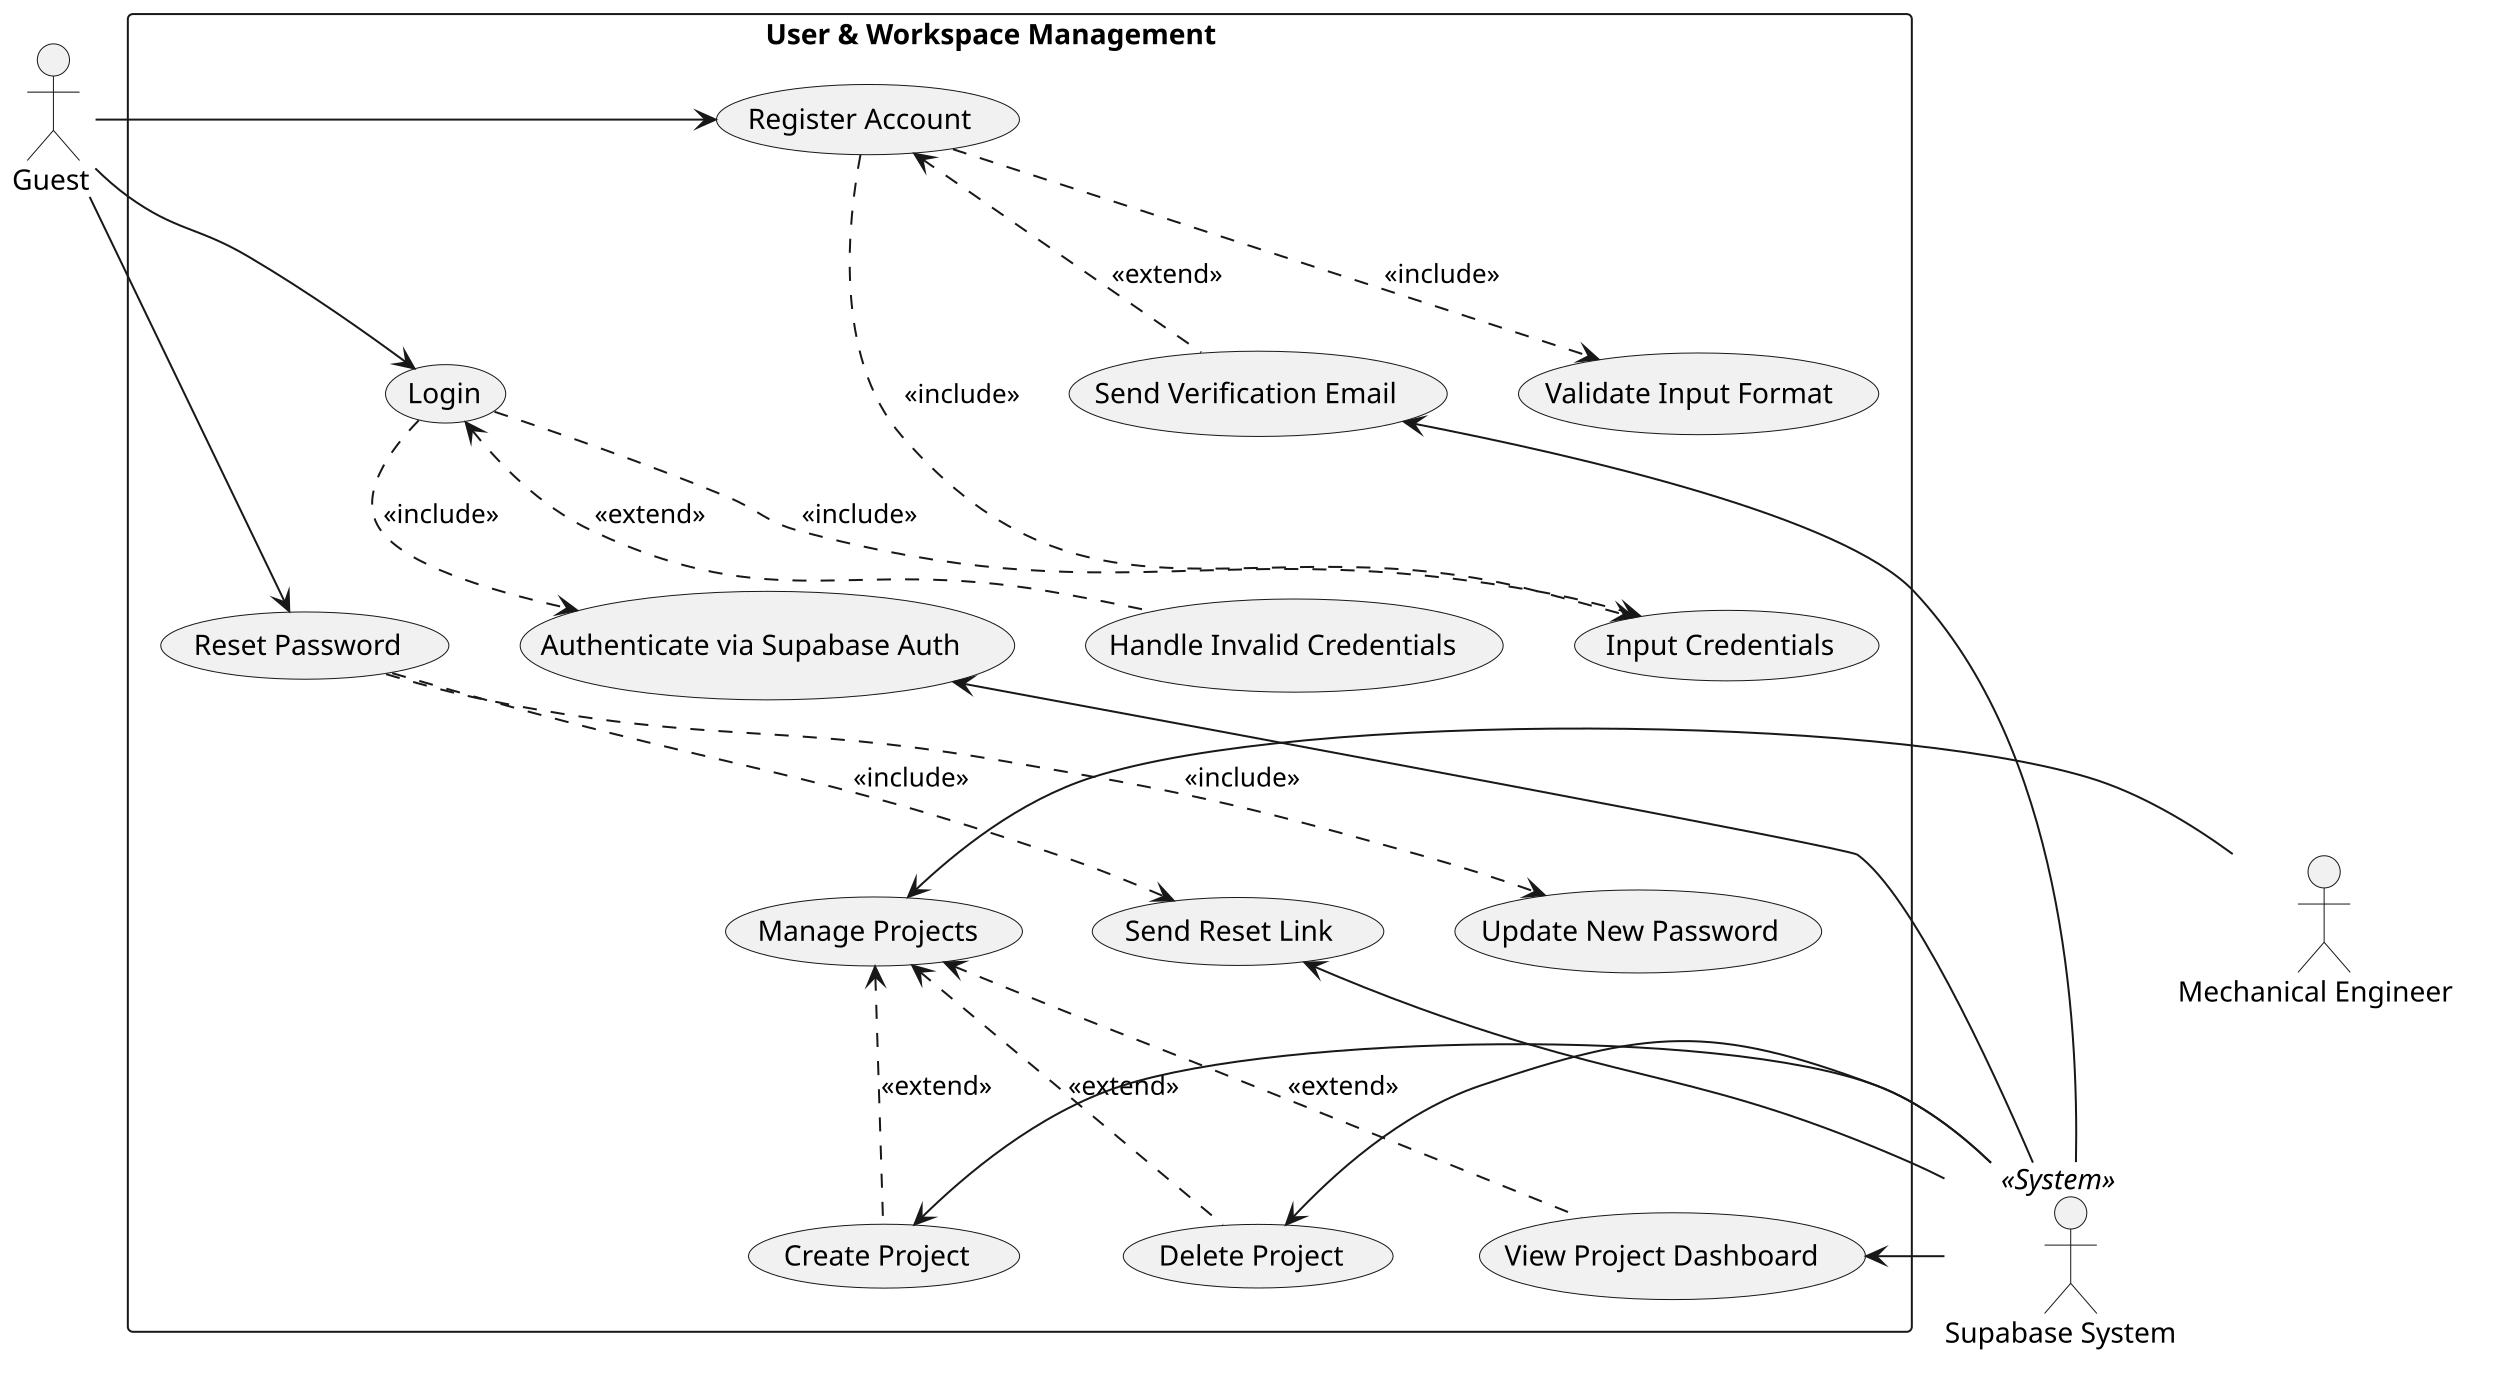
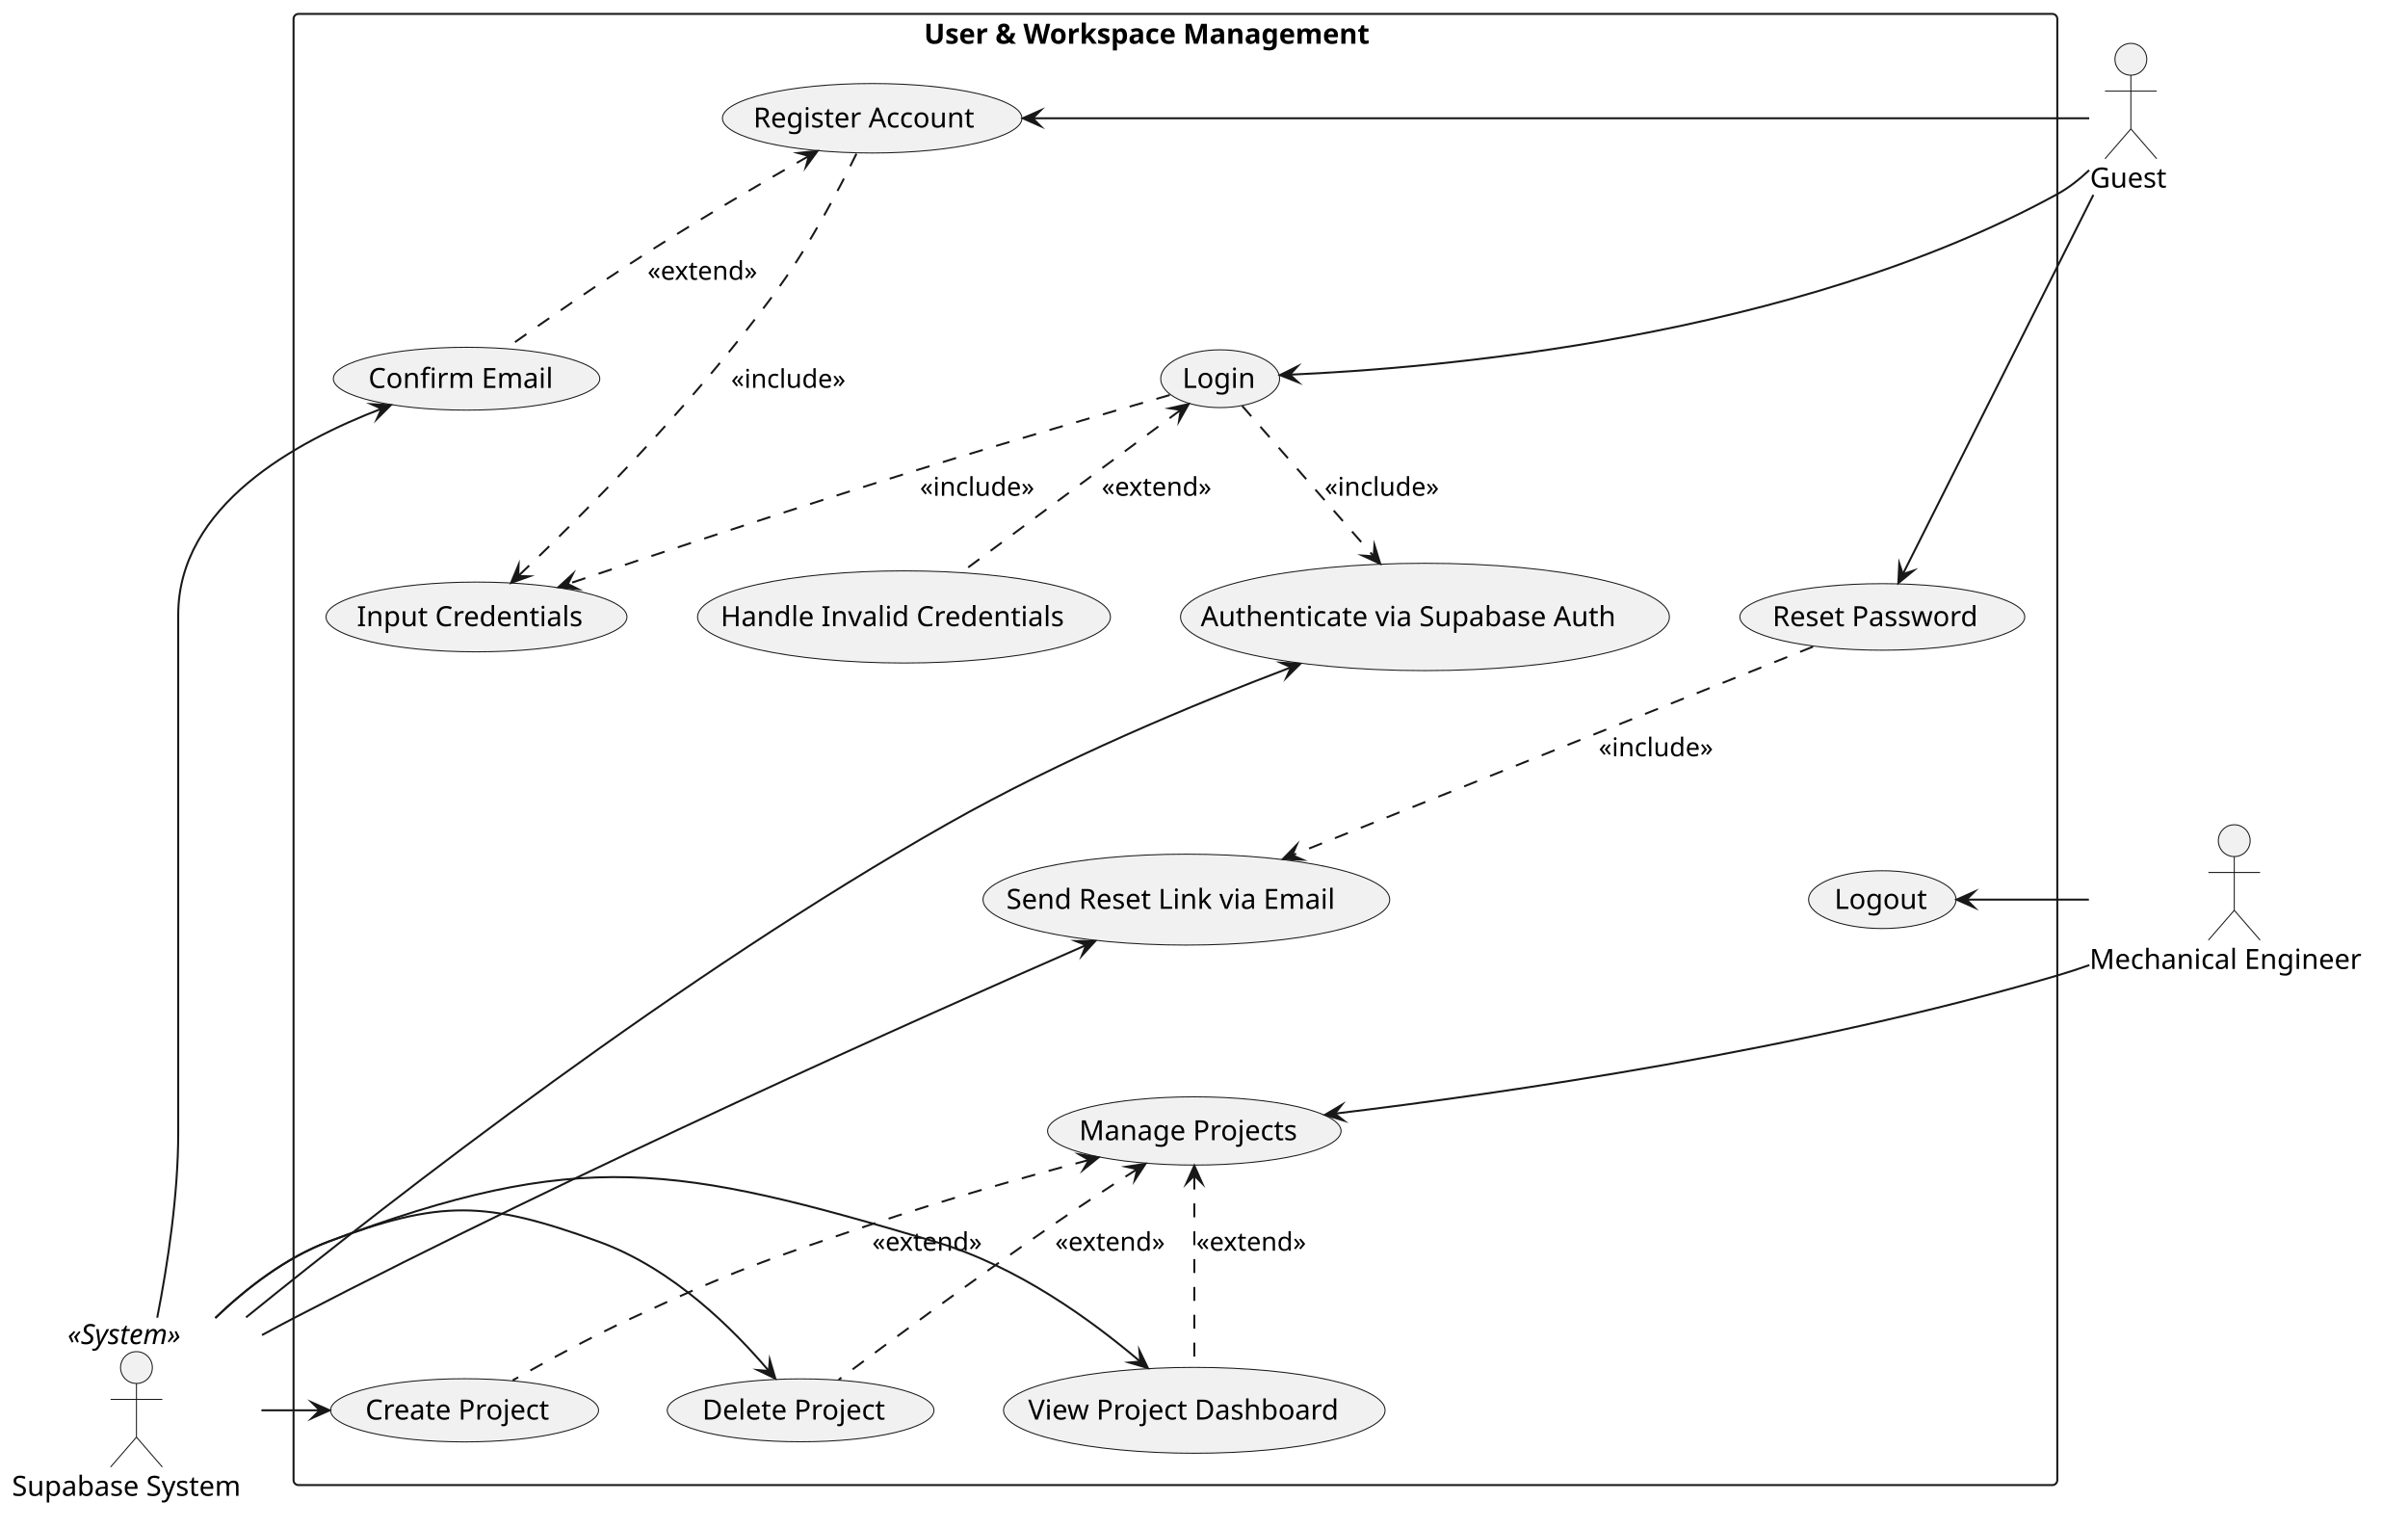
- <svg xmlns="http://www.w3.org/2000/svg" contentStyleType="text/css" data-diagram-type="DESCRIPTION" height="684px" preserveAspectRatio="none" style="width:1243px;height:684px;background:#FFFFFF;" version="1.1" viewBox="0 0 1243 684" width="1243px" zoomAndPan="magnify">
+ <svg xmlns="http://www.w3.org/2000/svg" contentStyleType="text/css" data-diagram-type="DESCRIPTION" height="768px" preserveAspectRatio="none" style="width:1211px;height:768px;background:#FFFFFF;" version="1.1" viewBox="0 0 1211 768" width="1211px" zoomAndPan="magnify">
  <defs />
  <g>
    <g class="cluster" data-qualified-name="User . Workspace Management" data-source-line="7" id="ent0004">
-       <rect fill="none" height="655.16" rx="2.5" ry="2.5" style="stroke:#181818;stroke-width:1;" width="887" x="63.56" y="7" />
-       <text fill="#000000" font-family="sans-serif" font-size="14" font-weight="700" lengthAdjust="spacing" textLength="252.855" x="380.633" y="21.995">User &amp; Workspace Management</text>
+       <rect fill="none" height="739.68" rx="2.5" ry="2.5" style="stroke:#181818;stroke-width:1;" width="887" x="147.63" y="7" />
+       <text fill="#000000" font-family="sans-serif" font-size="14" font-weight="700" lengthAdjust="spacing" textLength="252.855" x="464.703" y="21.995">User &amp; Workspace Management</text>
    </g>
    <g class="entity" data-qualified-name="User . Workspace Management.UC1" data-source-line="8" id="ent0005">
-       <ellipse cx="431.555" cy="59.463" fill="#F1F1F1" rx="75.315" ry="17.463" style="stroke:#181818;stroke-width:0.5;" />
-       <text fill="#000000" font-family="sans-serif" font-size="14" lengthAdjust="spacing" textLength="119.492" x="371.809" y="64.112">Register Account</text>
+       <ellipse cx="438.625" cy="59.463" fill="#F1F1F1" rx="75.315" ry="17.463" style="stroke:#181818;stroke-width:0.5;" />
+       <text fill="#000000" font-family="sans-serif" font-size="14" lengthAdjust="spacing" textLength="119.492" x="378.879" y="64.112">Register Account</text>
    </g>
    <g class="entity" data-qualified-name="User . Workspace Management.UC1_1" data-source-line="9" id="ent0006">
-       <ellipse cx="858.564" cy="320.995" fill="#F1F1F1" rx="75.674" ry="17.535" style="stroke:#181818;stroke-width:0.5;" />
-       <text fill="#000000" font-family="sans-serif" font-size="14" lengthAdjust="spacing" textLength="120.36" x="798.384" y="325.643">Input Credentials</text>
+       <ellipse cx="239.635" cy="310.195" fill="#F1F1F1" rx="75.674" ry="17.535" style="stroke:#181818;stroke-width:0.5;" />
+       <text fill="#000000" font-family="sans-serif" font-size="14" lengthAdjust="spacing" textLength="120.36" x="179.454" y="314.843">Input Credentials</text>
    </g>
-     <g class="entity" data-qualified-name="User . Workspace Management.UC1_2" data-source-line="10" id="ent0007">
-       <ellipse cx="844.556" cy="195.811" fill="#F1F1F1" rx="89.556" ry="20.311" style="stroke:#181818;stroke-width:0.5;" />
-       <text fill="#000000" font-family="sans-serif" font-size="14" lengthAdjust="spacing" textLength="152.735" x="768.188" y="200.46">Validate Input Format</text>
+     <g class="entity" data-qualified-name="User . Workspace Management.UC1_3" data-source-line="10" id="ent0007">
+       <ellipse cx="234.632" cy="190.41" fill="#F1F1F1" rx="67.002" ry="15.8" style="stroke:#181818;stroke-width:0.5;" />
+       <text fill="#000000" font-family="sans-serif" font-size="14" lengthAdjust="spacing" textLength="98.718" x="185.273" y="195.059">Confirm Email</text>
    </g>
-     <g class="entity" data-qualified-name="User . Workspace Management.UC1_3" data-source-line="11" id="ent0008">
-       <ellipse cx="625.564" cy="195.811" fill="#F1F1F1" rx="94.004" ry="21.201" style="stroke:#181818;stroke-width:0.5;" />
-       <text fill="#000000" font-family="sans-serif" font-size="14" lengthAdjust="spacing" textLength="162.75" x="544.189" y="200.459">Send Verification Email</text>
+     <g class="entity" data-qualified-name="User . Workspace Management.UC2" data-source-line="12" id="ent0008">
+       <ellipse cx="613.63" cy="190.414" fill="#F1F1F1" rx="29.88" ry="14.524" style="stroke:#181818;stroke-width:0.5;" />
+       <text fill="#000000" font-family="sans-serif" font-size="14" lengthAdjust="spacing" textLength="38.015" x="594.623" y="195.062">Login</text>
    </g>
-     <g class="entity" data-qualified-name="User . Workspace Management.UC2" data-source-line="13" id="ent0009">
-       <ellipse cx="221.56" cy="195.814" fill="#F1F1F1" rx="29.88" ry="14.524" style="stroke:#181818;stroke-width:0.5;" />
-       <text fill="#000000" font-family="sans-serif" font-size="14" lengthAdjust="spacing" textLength="38.015" x="202.553" y="200.462">Login</text>
+     <g class="entity" data-qualified-name="User . Workspace Management.UC2_1" data-source-line="13" id="ent0009">
+       <ellipse cx="716.629" cy="310.194" fill="#F1F1F1" rx="122.919" ry="26.984" style="stroke:#181818;stroke-width:0.5;" />
+       <text fill="#000000" font-family="sans-serif" font-size="14" lengthAdjust="spacing" textLength="225.572" x="603.843" y="314.842">Authenticate via Supabase Auth</text>
    </g>
-     <g class="entity" data-qualified-name="User . Workspace Management.UC2_1" data-source-line="14" id="ent0010">
-       <ellipse cx="381.559" cy="320.994" fill="#F1F1F1" rx="122.919" ry="26.984" style="stroke:#181818;stroke-width:0.5;" />
-       <text fill="#000000" font-family="sans-serif" font-size="14" lengthAdjust="spacing" textLength="225.572" x="268.773" y="325.642">Authenticate via Supabase Auth</text>
+     <g class="entity" data-qualified-name="User . Workspace Management.UC2_2" data-source-line="14" id="ent0010">
+       <ellipse cx="454.628" cy="310.186" fill="#F1F1F1" rx="103.829" ry="23.166" style="stroke:#181818;stroke-width:0.5;" />
+       <text fill="#000000" font-family="sans-serif" font-size="14" lengthAdjust="spacing" textLength="184.461" x="362.398" y="314.834">Handle Invalid Credentials</text>
    </g>
-     <g class="entity" data-qualified-name="User . Workspace Management.UC2_2" data-source-line="15" id="ent0011">
-       <ellipse cx="643.558" cy="320.986" fill="#F1F1F1" rx="103.829" ry="23.166" style="stroke:#181818;stroke-width:0.5;" />
-       <text fill="#000000" font-family="sans-serif" font-size="14" lengthAdjust="spacing" textLength="184.461" x="551.328" y="325.634">Handle Invalid Credentials</text>
+     <g class="entity" data-qualified-name="User . Workspace Management.UC3" data-source-line="16" id="ent0011">
+       <ellipse cx="946.63" cy="310.186" fill="#F1F1F1" rx="71.629" ry="16.726" style="stroke:#181818;stroke-width:0.5;" />
+       <text fill="#000000" font-family="sans-serif" font-size="14" lengthAdjust="spacing" textLength="110.455" x="891.402" y="314.834">Reset Password</text>
    </g>
-     <g class="entity" data-qualified-name="User . Workspace Management.UC3" data-source-line="17" id="ent0012">
-       <ellipse cx="151.56" cy="320.986" fill="#F1F1F1" rx="71.629" ry="16.726" style="stroke:#181818;stroke-width:0.5;" />
-       <text fill="#000000" font-family="sans-serif" font-size="14" lengthAdjust="spacing" textLength="110.455" x="96.332" y="325.634">Reset Password</text>
+     <g class="entity" data-qualified-name="User . Workspace Management.UC3_1" data-source-line="17" id="ent0012">
+       <ellipse cx="596.627" cy="452.315" fill="#F1F1F1" rx="102.277" ry="22.855" style="stroke:#181818;stroke-width:0.5;" />
+       <text fill="#000000" font-family="sans-serif" font-size="14" lengthAdjust="spacing" textLength="181.064" x="506.095" y="456.964">Send Reset Link via Email</text>
    </g>
-     <g class="entity" data-qualified-name="User . Workspace Management.UC3_1" data-source-line="18" id="ent0013">
-       <ellipse cx="615.562" cy="463.126" fill="#F1F1F1" rx="72.482" ry="16.896" style="stroke:#181818;stroke-width:0.5;" />
-       <text fill="#000000" font-family="sans-serif" font-size="14" lengthAdjust="spacing" textLength="112.567" x="559.279" y="467.775">Send Reset Link</text>
+     <g class="entity" data-qualified-name="User . Workspace Management.UC6" data-source-line="19" id="ent0013">
+       <ellipse cx="946.628" cy="452.324" fill="#F1F1F1" rx="37.068" ry="14.524" style="stroke:#181818;stroke-width:0.5;" />
+       <text fill="#000000" font-family="sans-serif" font-size="14" lengthAdjust="spacing" textLength="48.18" x="922.538" y="456.972">Logout</text>
    </g>
-     <g class="entity" data-qualified-name="User . Workspace Management.UC3_2" data-source-line="19" id="ent0014">
-       <ellipse cx="814.56" cy="463.126" fill="#F1F1F1" rx="91.18" ry="20.636" style="stroke:#181818;stroke-width:0.5;" />
-       <text fill="#000000" font-family="sans-serif" font-size="14" lengthAdjust="spacing" textLength="156.406" x="736.356" y="467.774">Update New Password</text>
+     <g class="entity" data-qualified-name="User . Workspace Management.UC4" data-source-line="21" id="ent0014">
+       <ellipse cx="600.631" cy="568.63" fill="#F1F1F1" rx="73.801" ry="17.16" style="stroke:#181818;stroke-width:0.5;" />
+       <text fill="#000000" font-family="sans-serif" font-size="14" lengthAdjust="spacing" textLength="115.808" x="542.727" y="573.279">Manage Projects</text>
    </g>
-     <g class="entity" data-qualified-name="User . Workspace Management.UC4" data-source-line="21" id="ent0015">
-       <ellipse cx="434.561" cy="463.13" fill="#F1F1F1" rx="73.801" ry="17.16" style="stroke:#181818;stroke-width:0.5;" />
-       <text fill="#000000" font-family="sans-serif" font-size="14" lengthAdjust="spacing" textLength="115.808" x="376.657" y="467.779">Manage Projects</text>
+     <g class="entity" data-qualified-name="User . Workspace Management.UC4_1" data-source-line="22" id="ent0015">
+       <ellipse cx="233.633" cy="709.088" fill="#F1F1F1" rx="67.393" ry="15.879" style="stroke:#181818;stroke-width:0.5;" />
+       <text fill="#000000" font-family="sans-serif" font-size="14" lengthAdjust="spacing" textLength="99.73" x="183.768" y="713.737">Create Project</text>
    </g>
-     <g class="entity" data-qualified-name="User . Workspace Management.UC4_1" data-source-line="22" id="ent0016">
-       <ellipse cx="439.563" cy="624.568" fill="#F1F1F1" rx="67.393" ry="15.879" style="stroke:#181818;stroke-width:0.5;" />
-       <text fill="#000000" font-family="sans-serif" font-size="14" lengthAdjust="spacing" textLength="99.73" x="389.698" y="629.217">Create Project</text>
+     <g class="entity" data-qualified-name="User . Workspace Management.UC4_3" data-source-line="23" id="ent0016">
+       <ellipse cx="402.633" cy="709.095" fill="#F1F1F1" rx="67.073" ry="15.815" style="stroke:#181818;stroke-width:0.5;" />
+       <text fill="#000000" font-family="sans-serif" font-size="14" lengthAdjust="spacing" textLength="98.902" x="353.182" y="713.743">Delete Project</text>
    </g>
-     <g class="entity" data-qualified-name="User . Workspace Management.UC4_3" data-source-line="23" id="ent0017">
-       <ellipse cx="625.563" cy="624.575" fill="#F1F1F1" rx="67.073" ry="15.815" style="stroke:#181818;stroke-width:0.5;" />
-       <text fill="#000000" font-family="sans-serif" font-size="14" lengthAdjust="spacing" textLength="98.902" x="576.112" y="629.223">Delete Project</text>
-     </g>
-     <g class="entity" data-qualified-name="User . Workspace Management.UC4_4" data-source-line="24" id="ent0018">
-       <ellipse cx="831.557" cy="624.569" fill="#F1F1F1" rx="95.947" ry="21.589" style="stroke:#181818;stroke-width:0.5;" />
-       <text fill="#000000" font-family="sans-serif" font-size="14" lengthAdjust="spacing" textLength="167.084" x="748.015" y="629.218">View Project Dashboard</text>
+     <g class="entity" data-qualified-name="User . Workspace Management.UC4_4" data-source-line="24" id="ent0017">
+       <ellipse cx="600.627" cy="709.089" fill="#F1F1F1" rx="95.947" ry="21.589" style="stroke:#181818;stroke-width:0.5;" />
+       <text fill="#000000" font-family="sans-serif" font-size="14" lengthAdjust="spacing" textLength="167.084" x="517.085" y="713.738">View Project Dashboard</text>
    </g>
    <g class="entity" data-qualified-name="guest" data-source-line="3" id="ent0001">
-       <ellipse cx="26.559" cy="29.81" fill="#F1F1F1" rx="8" ry="8" style="stroke:#181818;stroke-width:0.5;" />
-       <path d="M26.559,37.81 L26.559,64.81 M13.559,45.81 L39.559,45.81 M26.559,64.81 L13.559,79.81 M26.559,64.81 L39.559,79.81" fill="none" style="stroke:#181818;stroke-width:0.5;" />
-       <text fill="#000000" font-family="sans-serif" font-size="14" lengthAdjust="spacing" textLength="41.118" x="6" y="94.305">Guest</text>
+       <ellipse cx="1071.629" cy="29.81" fill="#F1F1F1" rx="8" ry="8" style="stroke:#181818;stroke-width:0.5;" />
+       <path d="M1071.629,37.81 L1071.629,64.81 M1058.629,45.81 L1084.629,45.81 M1071.629,64.81 L1058.629,79.81 M1071.629,64.81 L1084.629,79.81" fill="none" style="stroke:#181818;stroke-width:0.5;" />
+       <text fill="#000000" font-family="sans-serif" font-size="14" lengthAdjust="spacing" textLength="41.118" x="1051.07" y="94.305">Guest</text>
    </g>
    <g class="entity" data-qualified-name="eng" data-source-line="4" id="ent0002">
-       <ellipse cx="1155.556" cy="433.48" fill="#F1F1F1" rx="8" ry="8" style="stroke:#181818;stroke-width:0.5;" />
-       <path d="M1155.556,441.48 L1155.556,468.48 M1142.556,449.48 L1168.556,449.48 M1155.556,468.48 L1142.556,483.48 M1155.556,468.48 L1168.556,483.48" fill="none" style="stroke:#181818;stroke-width:0.5;" />
-       <text fill="#000000" font-family="sans-serif" font-size="14" lengthAdjust="spacing" textLength="145.571" x="1082.77" y="497.975">Mechanical Engineer</text>
+       <ellipse cx="1123.626" cy="422.68" fill="#F1F1F1" rx="8" ry="8" style="stroke:#181818;stroke-width:0.5;" />
+       <path d="M1123.626,430.68 L1123.626,457.68 M1110.626,438.68 L1136.626,438.68 M1123.626,457.68 L1110.626,472.68 M1123.626,457.68 L1136.626,472.68" fill="none" style="stroke:#181818;stroke-width:0.5;" />
+       <text fill="#000000" font-family="sans-serif" font-size="14" lengthAdjust="spacing" textLength="145.571" x="1050.84" y="487.175">Mechanical Engineer</text>
    </g>
    <g class="entity" data-qualified-name="supa" data-source-line="5" id="ent0003">
-       <ellipse cx="1029.557" cy="603.067" fill="#F1F1F1" rx="8" ry="8" style="stroke:#181818;stroke-width:0.5;" />
-       <path d="M1029.557,611.067 L1029.557,638.067 M1016.557,619.067 L1042.557,619.067 M1029.557,638.067 L1016.557,653.067 M1029.557,638.067 L1042.557,653.067" fill="none" style="stroke:#181818;stroke-width:0.5;" />
-       <text fill="#000000" font-family="sans-serif" font-size="14" lengthAdjust="spacing" textLength="125.255" x="966.93" y="667.562">Supabase System</text>
-       <text fill="#000000" font-family="sans-serif" font-size="14" font-style="italic" lengthAdjust="spacing" textLength="69.337" x="994.889" y="591.265">«System»</text>
+       <ellipse cx="68.627" cy="687.587" fill="#F1F1F1" rx="8" ry="8" style="stroke:#181818;stroke-width:0.5;" />
+       <path d="M68.627,695.587 L68.627,722.587 M55.627,703.587 L81.627,703.587 M68.627,722.587 L55.627,737.587 M68.627,722.587 L81.627,737.587" fill="none" style="stroke:#181818;stroke-width:0.5;" />
+       <text fill="#000000" font-family="sans-serif" font-size="14" lengthAdjust="spacing" textLength="125.255" x="6" y="752.082">Supabase System</text>
+       <text fill="#000000" font-family="sans-serif" font-size="14" font-style="italic" lengthAdjust="spacing" textLength="69.337" x="33.959" y="675.785">«System»</text>
    </g>
-     <g class="link" data-entity-1="ent0001" data-entity-2="ent0005" data-link-type="dependency" data-source-line="31" id="lnk22">
-       <path d="M47.52,59.46 C150.28,59.46 248.04,59.46 350.8,59.46" fill="none" id="guest-to-UC1" style="stroke:#181818;stroke-width:1;" />
-       <polygon fill="#181818" points="355.8,59.46,346.8,55.46,350.8,59.46,346.8,63.46,355.8,59.46" style="stroke:#181818;stroke-width:1;stroke-linejoin:miter;stroke-miterlimit:10;" />
+     <g class="link" data-entity-1="ent0001" data-entity-2="ent0005" data-link-type="dependency" data-source-line="32" id="lnk22">
+       <path d="M1050.68,59.46 C871.9,59.46 698.13,59.46 519.35,59.46" fill="none" id="guest-to-UC1" style="stroke:#181818;stroke-width:1;" />
+       <polygon fill="#181818" points="514.35,59.46,523.35,63.46,519.35,59.46,523.35,55.46,514.35,59.46" style="stroke:#181818;stroke-width:1;stroke-linejoin:miter;stroke-miterlimit:10;" />
    </g>
-     <g class="link" data-entity-1="ent0005" data-entity-2="ent0006" data-link-type="dependency" data-source-line="32" id="lnk23">
-       <path d="M427.82,77.03 C421.77,108.51 413.77,177.34 448.56,217.01 C543.87,325.69 624.66,257.64 764.56,294.01 C780.13,298.06 792.262,301.344 807.442,305.554" fill="none" id="UC1-to-UC1_1" style="stroke:#181818;stroke-width:1;stroke-dasharray:7,7;" />
-       <polygon fill="#181818" points="812.26,306.89,804.656,300.63,807.442,305.554,802.518,308.339,812.26,306.89" style="stroke:#181818;stroke-width:1;stroke-linejoin:miter;stroke-miterlimit:10;" />
-       <text fill="#000000" font-family="sans-serif" font-size="13" lengthAdjust="spacing" textLength="63.007" x="449.56" y="200.377">«include»</text>
+     <g class="link" data-entity-1="ent0005" data-entity-2="ent0006" data-link-type="dependency" data-source-line="33" id="lnk23">
+       <path d="M430.71,77.29 C422.14,94.8 407.54,122.66 391.63,144.61 C348.69,203.8 290.471,261.383 260.651,289.613" fill="none" id="UC1-to-UC1_1" style="stroke:#181818;stroke-width:1;stroke-dasharray:7,7;" />
+       <polygon fill="#181818" points="257.02,293.05,266.306,289.767,260.651,289.613,260.806,283.958,257.02,293.05" style="stroke:#181818;stroke-width:1;stroke-linejoin:miter;stroke-miterlimit:10;" />
+       <text fill="#000000" font-family="sans-serif" font-size="13" lengthAdjust="spacing" textLength="63.007" x="367.68" y="194.977">«include»</text>
    </g>
-     <g class="link" data-entity-1="ent0005" data-entity-2="ent0007" data-link-type="dependency" data-source-line="33" id="lnk24">
-       <path d="M473.82,74.21 C550.6,99.18 707.895,150.353 789.955,177.043" fill="none" id="UC1-to-UC1_2" style="stroke:#181818;stroke-width:1;stroke-dasharray:7,7;" />
-       <polygon fill="#181818" points="794.71,178.59,787.389,172.002,789.955,177.043,784.914,179.61,794.71,178.59" style="stroke:#181818;stroke-width:1;stroke-linejoin:miter;stroke-miterlimit:10;" />
-       <text fill="#000000" font-family="sans-serif" font-size="13" lengthAdjust="spacing" textLength="63.007" x="688.2" y="140.677">«include»</text>
+     <g class="link" data-entity-1="ent0005" data-entity-2="ent0007" data-link-type="dependency" data-source-line="34" id="lnk24">
+       <path d="M406.787,78.417 C383.487,91.707 353.69,109.1 324.63,127.61 C300.17,143.18 272.8,162.22 254.73,175.01" fill="none" id="UC1-backto-UC1_3" style="stroke:#181818;stroke-width:1;stroke-dasharray:7,7;" />
+       <polygon fill="#181818" points="411.13,75.94,401.33,76.925,406.787,78.417,405.294,83.874,411.13,75.94" style="stroke:#181818;stroke-width:1;stroke-linejoin:miter;stroke-miterlimit:10;" />
+       <text fill="#000000" font-family="sans-serif" font-size="13" lengthAdjust="spacing" textLength="61.185" x="325.63" y="140.677">«extend»</text>
    </g>
-     <g class="link" data-entity-1="ent0005" data-entity-2="ent0008" data-link-type="dependency" data-source-line="34" id="lnk25">
-       <path d="M458.691,79.246 C494.321,103.916 558.63,148.46 597.24,175.2" fill="none" id="UC1-backto-UC1_3" style="stroke:#181818;stroke-width:1;stroke-dasharray:7,7;" />
-       <polygon fill="#181818" points="454.58,76.4,459.702,84.812,458.691,79.246,464.257,78.235,454.58,76.4" style="stroke:#181818;stroke-width:1;stroke-linejoin:miter;stroke-miterlimit:10;" />
-       <text fill="#000000" font-family="sans-serif" font-size="13" lengthAdjust="spacing" textLength="61.185" x="552.64" y="140.677">«extend»</text>
+     <g class="link" data-entity-1="ent0001" data-entity-2="ent0008" data-link-type="dependency" data-source-line="36" id="lnk25">
+       <path d="M1050.67,85.57 C1045.82,90.14 1040.38,94.46 1034.63,97.61 C901.76,170.37 720.665,185.243 648.685,188.373" fill="none" id="guest-to-UC2" style="stroke:#181818;stroke-width:1;" />
+       <polygon fill="#181818" points="643.69,188.59,652.855,192.195,648.685,188.373,652.508,184.203,643.69,188.59" style="stroke:#181818;stroke-width:1;stroke-linejoin:miter;stroke-miterlimit:10;" />
    </g>
-     <g class="link" data-entity-1="ent0001" data-entity-2="ent0009" data-link-type="dependency" data-source-line="36" id="lnk26">
-       <path d="M47.39,83.72 C52.41,88.64 57.95,93.56 63.56,97.61 C87.73,115.06 97.87,112.47 123.56,127.61 C153.78,145.41 183.056,166.233 202.016,180.213" fill="none" id="guest-to-UC2" style="stroke:#181818;stroke-width:1;" />
-       <polygon fill="#181818" points="206.04,183.18,201.17,174.619,202.016,180.213,196.422,181.058,206.04,183.18" style="stroke:#181818;stroke-width:1;stroke-linejoin:miter;stroke-miterlimit:10;" />
+     <g class="link" data-entity-1="ent0008" data-entity-2="ent0006" data-link-type="dependency" data-source-line="37" id="lnk26">
+       <path d="M588.27,198.62 C558.04,207.28 506.02,222.37 461.63,236.21 C398.3,255.95 330.048,278.644 285.568,293.624" fill="none" id="UC2-to-UC1_1" style="stroke:#181818;stroke-width:1;stroke-dasharray:7,7;" />
+       <polygon fill="#181818" points="280.83,295.22,290.636,296.138,285.568,293.624,288.083,288.557,280.83,295.22" style="stroke:#181818;stroke-width:1;stroke-linejoin:miter;stroke-miterlimit:10;" />
+       <text fill="#000000" font-family="sans-serif" font-size="13" lengthAdjust="spacing" textLength="63.007" x="462.63" y="249.277">«include»</text>
    </g>
-     <g class="link" data-entity-1="ent0009" data-entity-2="ent0006" data-link-type="dependency" data-source-line="37" id="lnk27">
-       <path d="M245.86,204.72 C274,214.07 321.6,230.46 361.56,247.01 C377.91,253.78 380.47,259.44 397.56,264.01 C555.66,306.3 603.42,265.41 764.56,294.01 C781.4,297 794.776,300.285 810.626,304.855" fill="none" id="UC2-to-UC1_1" style="stroke:#181818;stroke-width:1;stroke-dasharray:7,7;" />
-       <polygon fill="#181818" points="815.43,306.24,807.89,299.903,810.626,304.855,805.674,307.59,815.43,306.24" style="stroke:#181818;stroke-width:1;stroke-linejoin:miter;stroke-miterlimit:10;" />
-       <text fill="#000000" font-family="sans-serif" font-size="13" lengthAdjust="spacing" textLength="63.007" x="398.56" y="260.077">«include»</text>
+     <g class="link" data-entity-1="ent0008" data-entity-2="ent0009" data-link-type="dependency" data-source-line="38" id="lnk27">
+       <path d="M624.65,204.01 C641.15,222.89 669.348,255.126 690.838,279.697" fill="none" id="UC2-to-UC2_1" style="stroke:#181818;stroke-width:1;stroke-dasharray:7,7;" />
+       <polygon fill="#181818" points="694.13,283.46,691.216,274.052,690.838,279.697,685.194,279.319,694.13,283.46" style="stroke:#181818;stroke-width:1;stroke-linejoin:miter;stroke-miterlimit:10;" />
+       <text fill="#000000" font-family="sans-serif" font-size="13" lengthAdjust="spacing" textLength="63.007" x="666.13" y="249.277">«include»</text>
    </g>
-     <g class="link" data-entity-1="ent0009" data-entity-2="ent0010" data-link-type="dependency" data-source-line="38" id="lnk28">
-       <path d="M208.2,209.01 C194.38,223.13 176.53,246.64 189.56,264.01 C202.03,280.64 239.972,292.861 282.012,302.331" fill="none" id="UC2-to-UC2_1" style="stroke:#181818;stroke-width:1;stroke-dasharray:7,7;" />
-       <polygon fill="#181818" points="286.89,303.43,278.989,297.55,282.012,302.331,277.231,305.354,286.89,303.43" style="stroke:#181818;stroke-width:1;stroke-linejoin:miter;stroke-miterlimit:10;" />
-       <text fill="#000000" font-family="sans-serif" font-size="13" lengthAdjust="spacing" textLength="63.007" x="190.56" y="260.077">«include»</text>
+     <g class="link" data-entity-1="ent0008" data-entity-2="ent0010" data-link-type="dependency" data-source-line="39" id="lnk28">
+       <path d="M593.783,206.107 C567.232,225.776 517.36,262.72 483.8,287.58" fill="none" id="UC2-backto-UC2_2" style="stroke:#181818;stroke-width:1;stroke-dasharray:7,7;" />
+       <polygon fill="#181818" points="597.8,203.13,588.187,205.274,593.783,206.107,592.95,211.702,597.8,203.13" style="stroke:#181818;stroke-width:1;stroke-linejoin:miter;stroke-miterlimit:10;" />
+       <text fill="#000000" font-family="sans-serif" font-size="13" lengthAdjust="spacing" textLength="61.185" x="554.04" y="249.277">«extend»</text>
    </g>
-     <g class="link" data-entity-1="ent0009" data-entity-2="ent0011" data-link-type="dependency" data-source-line="39" id="lnk29">
-       <path d="M234.674,213.867 C247.415,229.617 267.88,251.52 294.56,264.01 C386.73,307.15 421.27,276.73 521.56,294.01 C537.99,296.84 555.58,300.32 572.13,303.8" fill="none" id="UC2-backto-UC2_2" style="stroke:#181818;stroke-width:1;stroke-dasharray:7,7;" />
-       <polygon fill="#181818" points="231.53,209.98,234.08,219.493,234.674,213.867,240.3,214.462,231.53,209.98" style="stroke:#181818;stroke-width:1;stroke-linejoin:miter;stroke-miterlimit:10;" />
-       <text fill="#000000" font-family="sans-serif" font-size="13" lengthAdjust="spacing" textLength="61.185" x="295.56" y="260.077">«extend»</text>
+     <g class="link" data-entity-1="ent0001" data-entity-2="ent0011" data-link-type="dependency" data-source-line="41" id="lnk29">
+       <path d="M1052.78,97.97 C1025.02,153.2 976.566,249.633 956.936,288.683" fill="none" id="guest-to-UC3" style="stroke:#181818;stroke-width:1;" />
+       <polygon fill="#181818" points="954.69,293.15,962.306,286.905,956.936,288.683,955.158,283.312,954.69,293.15" style="stroke:#181818;stroke-width:1;stroke-linejoin:miter;stroke-miterlimit:10;" />
    </g>
-     <g class="link" data-entity-1="ent0001" data-entity-2="ent0012" data-link-type="dependency" data-source-line="41" id="lnk30">
-       <path d="M44.6,97.92 C72.32,155.47 122.06,258.756 141.65,299.416" fill="none" id="guest-to-UC3" style="stroke:#181818;stroke-width:1;" />
-       <polygon fill="#181818" points="143.82,303.92,143.517,294.076,141.65,299.416,136.31,297.548,143.82,303.92" style="stroke:#181818;stroke-width:1;stroke-linejoin:miter;stroke-miterlimit:10;" />
+     <g class="link" data-entity-1="ent0011" data-entity-2="ent0012" data-link-type="dependency" data-source-line="42" id="lnk30">
+       <path d="M911.79,325.14 C849.02,350.27 721.482,401.331 649.862,430.011" fill="none" id="UC3-to-UC3_1" style="stroke:#181818;stroke-width:1;stroke-dasharray:7,7;" />
+       <polygon fill="#181818" points="645.22,431.87,655.062,432.238,649.862,430.011,652.088,424.811,645.22,431.87" style="stroke:#181818;stroke-width:1;stroke-linejoin:miter;stroke-miterlimit:10;" />
+       <text fill="#000000" font-family="sans-serif" font-size="13" lengthAdjust="spacing" textLength="63.007" x="803.98" y="380.247">«include»</text>
    </g>
-     <g class="link" data-entity-1="ent0012" data-entity-2="ent0013" data-link-type="dependency" data-source-line="42" id="lnk31">
-       <path d="M195.01,334.69 C209.77,338.96 226.37,343.72 241.56,347.98 C367.5,383.23 401.76,382.83 525.56,424.98 C545.08,431.62 561.85,438.388 578.85,445.728" fill="none" id="UC3-to-UC3_1" style="stroke:#181818;stroke-width:1;stroke-dasharray:7,7;" />
-       <polygon fill="#181818" points="583.44,447.71,576.763,440.47,578.85,445.728,573.592,447.815,583.44,447.71" style="stroke:#181818;stroke-width:1;stroke-linejoin:miter;stroke-miterlimit:10;" />
-       <text fill="#000000" font-family="sans-serif" font-size="13" lengthAdjust="spacing" textLength="63.007" x="424.21" y="391.047">«include»</text>
+     <g class="link" data-entity-1="ent0002" data-entity-2="ent0013" data-link-type="dependency" data-source-line="44" id="lnk31">
+       <path d="M1050.52,452.32 C1028.34,452.32 1011.15,452.32 988.96,452.32" fill="none" id="eng-to-UC6" style="stroke:#181818;stroke-width:1;" />
+       <polygon fill="#181818" points="983.96,452.32,992.96,456.32,988.96,452.32,992.96,448.32,983.96,452.32" style="stroke:#181818;stroke-width:1;stroke-linejoin:miter;stroke-miterlimit:10;" />
    </g>
-     <g class="link" data-entity-1="ent0012" data-entity-2="ent0014" data-link-type="dependency" data-source-line="43" id="lnk32">
-       <path d="M191.98,335.19 C207.36,339.81 225.14,344.66 241.56,347.98 C353.42,370.55 384.07,358.77 496.56,377.98 C590.41,394.01 613.92,399.14 705.56,424.98 C726.24,430.81 744.061,436.637 763.241,443.357" fill="none" id="UC3-to-UC3_2" style="stroke:#181818;stroke-width:1;stroke-dasharray:7,7;" />
-       <polygon fill="#181818" points="767.96,445.01,760.789,438.259,763.241,443.357,758.144,445.809,767.96,445.01" style="stroke:#181818;stroke-width:1;stroke-linejoin:miter;stroke-miterlimit:10;" />
-       <text fill="#000000" font-family="sans-serif" font-size="13" lengthAdjust="spacing" textLength="63.007" x="588.85" y="391.047">«include»</text>
+     <g class="link" data-entity-1="ent0002" data-entity-2="ent0014" data-link-type="dependency" data-source-line="46" id="lnk32">
+       <path d="M1050.75,485.24 C1045.34,487.14 1039.93,488.92 1034.63,490.47 C906.86,528 757.244,549.562 671.324,559.912" fill="none" id="eng-to-UC4" style="stroke:#181818;stroke-width:1;" />
+       <polygon fill="#181818" points="666.36,560.51,675.774,563.405,671.324,559.912,674.817,555.462,666.36,560.51" style="stroke:#181818;stroke-width:1;stroke-linejoin:miter;stroke-miterlimit:10;" />
    </g>
-     <g class="link" data-entity-1="ent0002" data-entity-2="ent0015" data-link-type="dependency" data-source-line="45" id="lnk33">
-       <path d="M1110.11,424.63 C1089.51,409.62 1063.97,394.18 1038.06,386.48 C932.62,355.13 647.9,353.18 543.06,386.48 C506.35,398.14 474.994,423.765 455.104,442.565" fill="none" id="eng-to-UC4" style="stroke:#181818;stroke-width:1;" />
-       <polygon fill="#181818" points="451.47,446,460.758,442.725,455.104,442.565,455.263,436.911,451.47,446" style="stroke:#181818;stroke-width:1;stroke-linejoin:miter;stroke-miterlimit:10;" />
+     <g class="link" data-entity-1="ent0014" data-entity-2="ent0015" data-link-type="dependency" data-source-line="47" id="lnk33">
+       <path d="M547.628,583.235 C514.978,591.915 475.82,602.94 437.63,615.79 C383.34,634.06 369.6,638.71 317.63,662.79 C297.03,672.34 274.42,684.64 257.85,694.01" fill="none" id="UC4-backto-UC4_1" style="stroke:#181818;stroke-width:1;stroke-dasharray:7,7;" />
+       <polygon fill="#181818" points="552.46,581.95,542.734,580.397,547.628,583.235,544.79,588.128,552.46,581.95" style="stroke:#181818;stroke-width:1;stroke-linejoin:miter;stroke-miterlimit:10;" />
+       <text fill="#000000" font-family="sans-serif" font-size="13" lengthAdjust="spacing" textLength="61.185" x="438.63" y="628.857">«extend»</text>
    </g>
-     <g class="link" data-entity-1="ent0015" data-entity-2="ent0016" data-link-type="dependency" data-source-line="46" id="lnk34">
-       <path d="M435.236,485.588 C436.206,516.618 438.14,578.34 439.08,608.37" fill="none" id="UC4-backto-UC4_1" style="stroke:#181818;stroke-width:1;stroke-dasharray:7,7;" />
-       <polygon fill="#181818" points="435.08,480.59,431.363,489.711,435.236,485.588,439.359,489.461,435.08,480.59" style="stroke:#181818;stroke-width:1;stroke-linejoin:miter;stroke-miterlimit:10;" />
-       <text fill="#000000" font-family="sans-serif" font-size="13" lengthAdjust="spacing" textLength="61.185" x="438.06" y="544.337">«extend»</text>
+     <g class="link" data-entity-1="ent0014" data-entity-2="ent0016" data-link-type="dependency" data-source-line="48" id="lnk34">
+       <path d="M571.89,587.827 C558.12,596.647 544.89,605.3 529.63,615.79 C490.78,642.51 446.44,675.27 421.77,693.7" fill="none" id="UC4-backto-UC4_3" style="stroke:#181818;stroke-width:1;stroke-dasharray:7,7;" />
+       <polygon fill="#181818" points="576.1,585.13,566.364,586.616,571.89,587.827,570.679,593.353,576.1,585.13" style="stroke:#181818;stroke-width:1;stroke-linejoin:miter;stroke-miterlimit:10;" />
+       <text fill="#000000" font-family="sans-serif" font-size="13" lengthAdjust="spacing" textLength="61.185" x="530.63" y="628.857">«extend»</text>
    </g>
-     <g class="link" data-entity-1="ent0015" data-entity-2="ent0017" data-link-type="dependency" data-source-line="47" id="lnk35">
-       <path d="M457.409,483.204 C494.489,514.154 572.14,578.98 608.02,608.92" fill="none" id="UC4-backto-UC4_3" style="stroke:#181818;stroke-width:1;stroke-dasharray:7,7;" />
-       <polygon fill="#181818" points="453.57,480,457.916,488.838,457.409,483.204,463.043,482.696,453.57,480" style="stroke:#181818;stroke-width:1;stroke-linejoin:miter;stroke-miterlimit:10;" />
-       <text fill="#000000" font-family="sans-serif" font-size="13" lengthAdjust="spacing" textLength="61.185" x="531.06" y="544.337">«extend»</text>
+     <g class="link" data-entity-1="ent0014" data-entity-2="ent0017" data-link-type="dependency" data-source-line="49" id="lnk35">
+       <path d="M600.63,591.06 C600.63,616.27 600.63,659.5 600.63,687.17" fill="none" id="UC4-backto-UC4_4" style="stroke:#181818;stroke-width:1;stroke-dasharray:7,7;" />
+       <polygon fill="#181818" points="600.63,586.06,596.63,595.06,600.63,591.06,604.63,595.06,600.63,586.06" style="stroke:#181818;stroke-width:1;stroke-linejoin:miter;stroke-miterlimit:10;" />
+       <text fill="#000000" font-family="sans-serif" font-size="13" lengthAdjust="spacing" textLength="61.185" x="601.63" y="628.857">«extend»</text>
    </g>
-     <g class="link" data-entity-1="ent0015" data-entity-2="ent0018" data-link-type="dependency" data-source-line="48" id="lnk36">
-       <path d="M474.147,480.406 C491.057,487.336 507.03,493.84 525.56,501.27 C559.26,514.8 567.82,517.84 601.56,531.27 C665.72,556.81 739.84,586.61 786.2,605.28" fill="none" id="UC4-backto-UC4_4" style="stroke:#181818;stroke-width:1;stroke-dasharray:7,7;" />
-       <polygon fill="#181818" points="469.52,478.51,476.331,485.624,474.147,480.406,479.365,478.222,469.52,478.51" style="stroke:#181818;stroke-width:1;stroke-linejoin:miter;stroke-miterlimit:10;" />
-       <text fill="#000000" font-family="sans-serif" font-size="13" lengthAdjust="spacing" textLength="61.185" x="640.23" y="544.337">«extend»</text>
+     <g class="link" data-entity-1="ent0007" data-entity-2="ent0003" data-link-type="dependency" data-source-line="51" id="lnk37">
+       <path d="M191.863,205.485 C148.903,222.005 89.63,254.06 89.63,309.19 C89.63,309.19 89.63,309.19 89.63,569.63 C89.63,600.88 84.34,635.64 79.07,662.52" fill="none" id="UC1_3-backto-supa" style="stroke:#181818;stroke-width:1;" />
+       <polygon fill="#181818" points="196.53,203.69,186.694,203.187,191.863,205.485,189.565,210.654,196.53,203.69" style="stroke:#181818;stroke-width:1;stroke-linejoin:miter;stroke-miterlimit:10;" />
    </g>
-     <g class="link" data-entity-1="ent0008" data-entity-2="ent0003" data-link-type="dependency" data-source-line="50" id="lnk38">
-       <path d="M702.958,210.656 C787.988,227.216 916.89,257.29 951.56,294.01 C1025.53,372.35 1033.57,507.4 1032.16,577.83" fill="none" id="UC1_3-backto-supa" style="stroke:#181818;stroke-width:1;" />
-       <polygon fill="#181818" points="698.05,209.7,706.119,215.347,702.958,210.656,707.649,207.494,698.05,209.7" style="stroke:#181818;stroke-width:1;stroke-linejoin:miter;stroke-miterlimit:10;" />
+     <g class="link" data-entity-1="ent0009" data-entity-2="ent0003" data-link-type="dependency" data-source-line="52" id="lnk39">
+       <path d="M649.267,335.518 C599.767,354.348 534.34,381.53 476.63,414.18 C342.71,489.93 199.8,600.69 123.75,662.35" fill="none" id="UC2_1-backto-supa" style="stroke:#181818;stroke-width:1;" />
+       <polygon fill="#181818" points="653.94,333.74,644.106,333.201,649.267,335.518,646.95,340.679,653.94,333.74" style="stroke:#181818;stroke-width:1;stroke-linejoin:miter;stroke-miterlimit:10;" />
    </g>
-     <g class="link" data-entity-1="ent0010" data-entity-2="ent0003" data-link-type="dependency" data-source-line="51" id="lnk40">
-       <path d="M479.007,339.969 C632.607,368.359 919.02,421.64 923.56,424.98 C950.32,444.66 988.28,525.78 1010.77,578.06" fill="none" id="UC2_1-backto-supa" style="stroke:#181818;stroke-width:1;" />
-       <polygon fill="#181818" points="474.09,339.06,482.213,344.629,479.007,339.969,483.667,336.762,474.09,339.06" style="stroke:#181818;stroke-width:1;stroke-linejoin:miter;stroke-miterlimit:10;" />
+     <g class="link" data-entity-1="ent0012" data-entity-2="ent0003" data-link-type="dependency" data-source-line="53" id="lnk41">
+       <path d="M546.189,475.193 C464.249,511.023 292.32,587.73 147.63,662.79 C142.43,665.49 137.09,668.35 131.75,671.27" fill="none" id="UC3_1-backto-supa" style="stroke:#181818;stroke-width:1;" />
+       <polygon fill="#181818" points="550.77,473.19,540.921,473.131,546.189,475.193,544.126,480.461,550.77,473.19" style="stroke:#181818;stroke-width:1;stroke-linejoin:miter;stroke-miterlimit:10;" />
    </g>
-     <g class="link" data-entity-1="ent0013" data-entity-2="ent0003" data-link-type="dependency" data-source-line="52" id="lnk42">
-       <path d="M653.231,480.536 C670.121,487.716 686.49,494.36 705.56,501.27 C812.86,540.2 846,532.51 950.56,578.27 C955.92,580.62 961.38,583.23 966.8,585.99" fill="none" id="UC3_1-backto-supa" style="stroke:#181818;stroke-width:1;" />
-       <polygon fill="#181818" points="648.63,478.58,655.348,485.782,653.231,480.536,658.478,478.42,648.63,478.58" style="stroke:#181818;stroke-width:1;stroke-linejoin:miter;stroke-miterlimit:10;" />
+     <g class="link" data-entity-1="ent0015" data-entity-2="ent0003" data-link-type="dependency" data-source-line="54" id="lnk43">
+       <path d="M160.79,709.09 C149.35,709.09 142.91,709.09 131.47,709.09" fill="none" id="UC4_1-backto-supa" style="stroke:#181818;stroke-width:1;" />
+       <polygon fill="#181818" points="165.79,709.09,156.79,705.09,160.79,709.09,156.79,713.09,165.79,709.09" style="stroke:#181818;stroke-width:1;stroke-linejoin:miter;stroke-miterlimit:10;" />
    </g>
-     <g class="link" data-entity-1="ent0016" data-entity-2="ent0003" data-link-type="dependency" data-source-line="53" id="lnk44">
-       <path d="M458.19,605.389 C479.12,584.859 515.67,553.38 558.06,539.77 C637.41,514.31 855.08,510.38 933.06,539.77 C954.35,547.8 973.99,562.89 989.92,578.14" fill="none" id="UC4_1-backto-supa" style="stroke:#181818;stroke-width:1;" />
-       <polygon fill="#181818" points="454.62,608.89,463.846,605.443,458.19,605.389,458.244,599.732,454.62,608.89" style="stroke:#181818;stroke-width:1;stroke-linejoin:miter;stroke-miterlimit:10;" />
+     <g class="link" data-entity-1="ent0016" data-entity-2="ent0003" data-link-type="dependency" data-source-line="55" id="lnk45">
+       <path d="M386.68,689.302 C369.22,668.782 338.9,638 301.13,624.29 C244.31,603.68 221.69,602.97 165.13,624.29 C143.84,632.32 124.2,647.41 108.27,662.66" fill="none" id="UC4_3-backto-supa" style="stroke:#181818;stroke-width:1;" />
+       <polygon fill="#181818" points="389.92,693.11,387.134,683.663,386.68,689.302,381.041,688.848,389.92,693.11" style="stroke:#181818;stroke-width:1;stroke-linejoin:miter;stroke-miterlimit:10;" />
    </g>
-     <g class="link" data-entity-1="ent0017" data-entity-2="ent0003" data-link-type="dependency" data-source-line="54" id="lnk46">
-       <path d="M642.803,605.265 C662.063,584.755 695.76,553.45 736.06,539.77 C818.97,511.63 851.13,508.89 933.06,539.77 C954.35,547.8 973.99,562.89 989.92,578.14" fill="none" id="UC4_3-backto-supa" style="stroke:#181818;stroke-width:1;" />
-       <polygon fill="#181818" points="639.38,608.91,648.457,605.087,642.803,605.265,642.625,599.611,639.38,608.91" style="stroke:#181818;stroke-width:1;stroke-linejoin:miter;stroke-miterlimit:10;" />
-     </g>
-     <g class="link" data-entity-1="ent0018" data-entity-2="ent0003" data-link-type="dependency" data-source-line="55" id="lnk48">
-       <path d="M932.85,624.57 C945.83,624.57 953.81,624.57 966.79,624.57" fill="none" id="UC4_4-backto-supa" style="stroke:#181818;stroke-width:1;" />
-       <polygon fill="#181818" points="927.85,624.57,936.85,628.57,932.85,624.57,936.85,620.57,927.85,624.57" style="stroke:#181818;stroke-width:1;stroke-linejoin:miter;stroke-miterlimit:10;" />
+     <g class="link" data-entity-1="ent0017" data-entity-2="ent0003" data-link-type="dependency" data-source-line="56" id="lnk47">
+       <path d="M573.465,684.598 C548.885,663.778 511.84,636.65 470.13,624.29 C340.16,585.78 291.97,576.48 165.13,624.29 C143.84,632.32 124.2,647.41 108.27,662.66" fill="none" id="UC4_4-backto-supa" style="stroke:#181818;stroke-width:1;" />
+       <polygon fill="#181818" points="577.28,687.83,572.998,678.961,573.465,684.598,567.827,685.065,577.28,687.83" style="stroke:#181818;stroke-width:1;stroke-linejoin:miter;stroke-miterlimit:10;" />
    </g>
  </g>
</svg>
